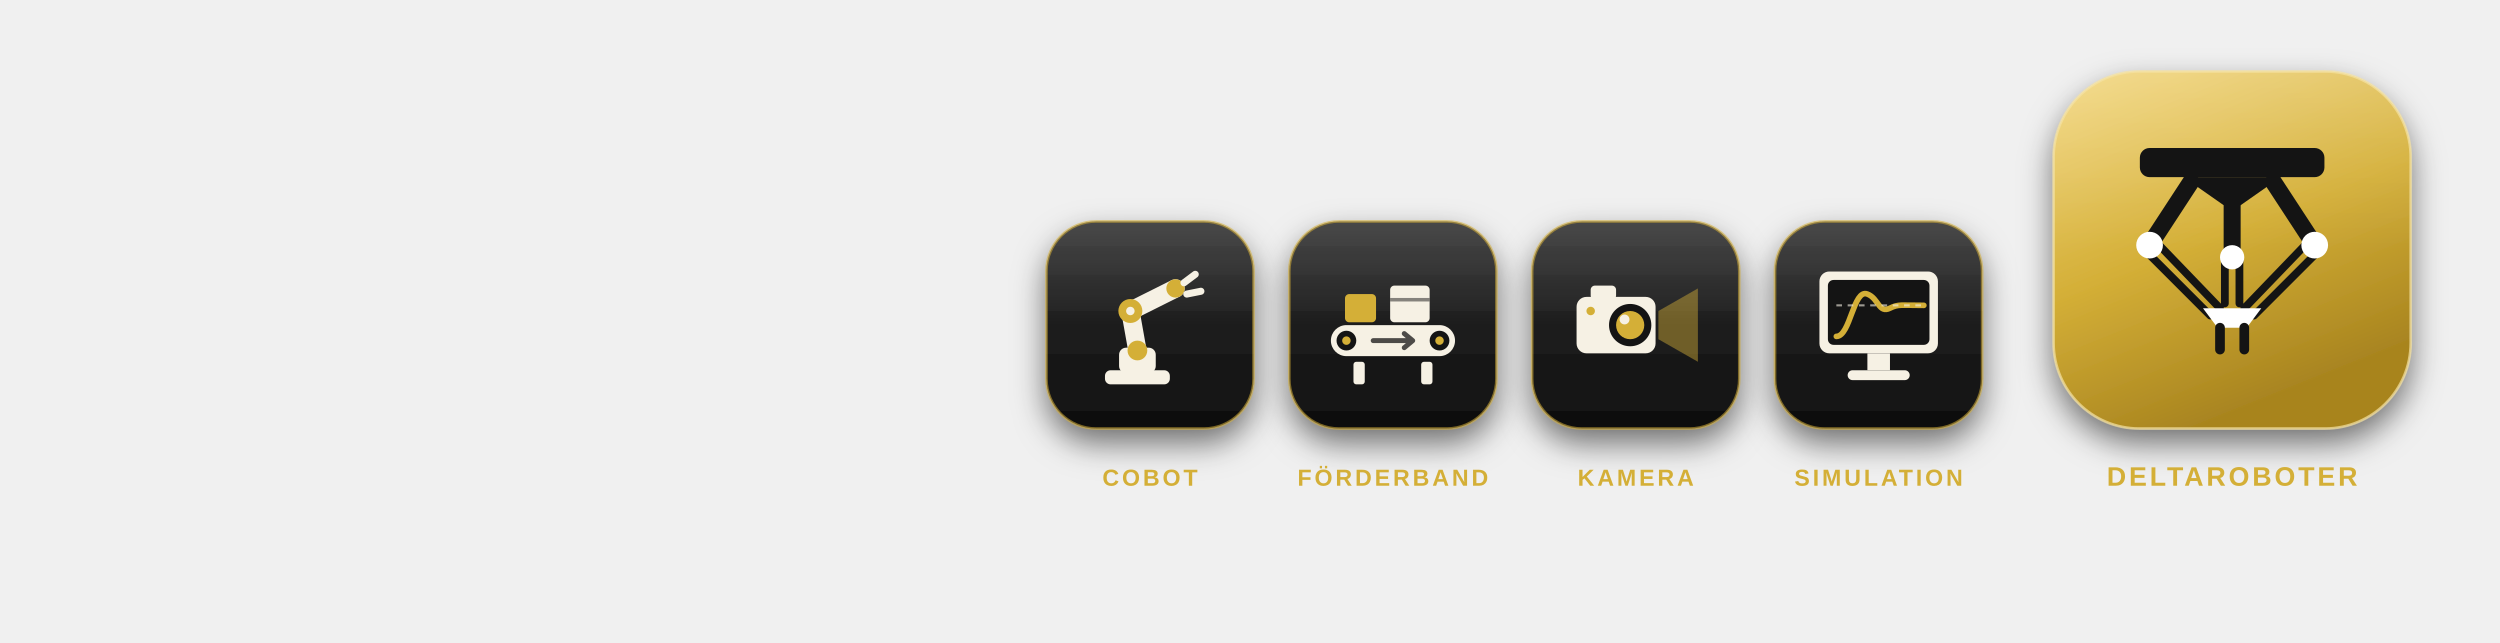
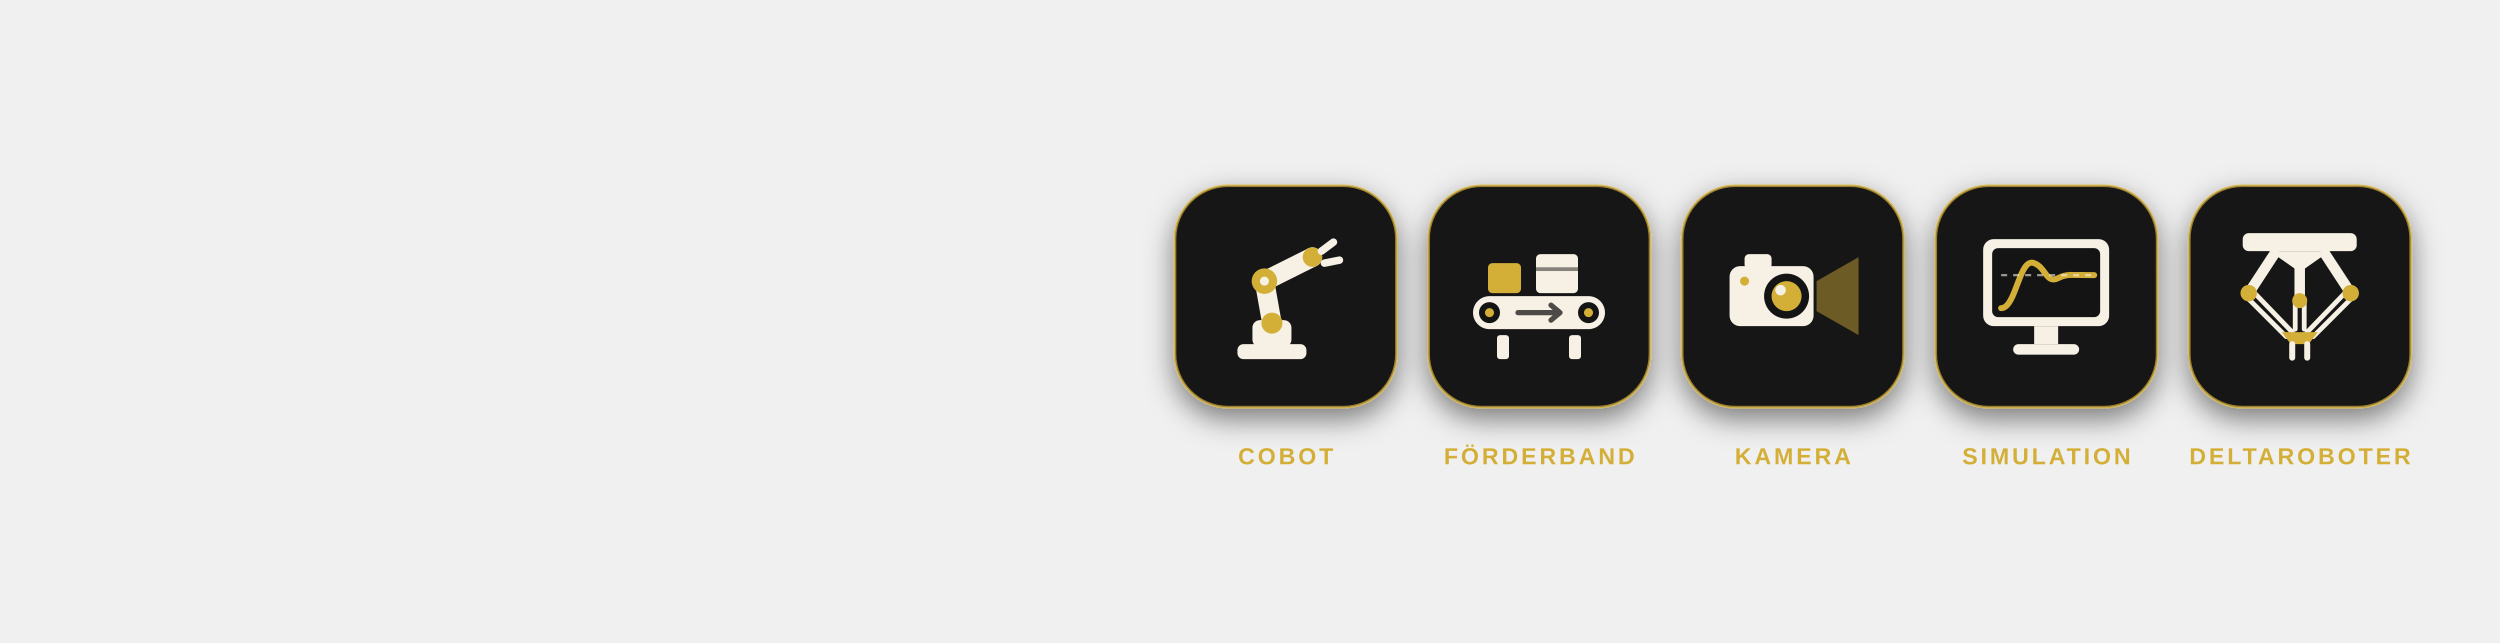
<svg xmlns="http://www.w3.org/2000/svg" viewBox="0 0 1400 360">
  <defs>
-     <linearGradient id="fondoChico" x1="0" y1="0" x2="0" y2="1">
-       <stop offset="0" stop-color="#2c2c2c" />
-       <stop offset="1" stop-color="#0f0f0f" />
-     </linearGradient>
-     <linearGradient id="fondoGrande" x1="0" y1="0" x2="0.4" y2="1">
-       <stop offset="0" stop-color="#f3d77f" />
-       <stop offset="0.55" stop-color="#d4af37" />
-       <stop offset="1" stop-color="#a8841f" />
-     </linearGradient>
-     <linearGradient id="brillo" x1="0" y1="0" x2="0" y2="1">
-       <stop offset="0" stop-color="#ffffff" stop-opacity="0.14" />
-       <stop offset="0.5" stop-color="#ffffff" stop-opacity="0" />
-     </linearGradient>
    <filter id="sombra" x="-30%" y="-30%" width="160%" height="170%">
-       <feDropShadow dx="0" dy="8" stdDeviation="9" flood-color="#000000" flood-opacity="0.55" />
+       <feDropShadow dx="0" dy="6" stdDeviation="8" flood-color="#000000" flood-opacity="0.5" />
    </filter>
  </defs>
-   <g filter="url(#sombra)">
-     <rect x="586" y="124" width="116" height="116" rx="27.84" fill="url(#fondoChico)" />
-   </g>
-   <rect x="586" y="124" width="116" height="116" rx="27.84" fill="url(#brillo)" stroke="#d4af37" stroke-opacity="0.55" stroke-width="1.5" />
-   <g transform="translate(604.56,142.56) scale(0.79)">
+   <rect x="658" y="104" width="124" height="124" rx="29.76" fill="#161616" stroke="#d4af37" stroke-opacity="0.7" stroke-width="1.5" filter="url(#sombra)" />
+   <g transform="translate(677.84,123.84) scale(0.84)">
    <rect x="18" y="82" width="46" height="10" rx="4" fill="#f6f1e4" />
    <rect x="28" y="66" width="26" height="18" rx="5" fill="#f6f1e4" />
    <path d="M41,68 L36,40 M36,40 L68,24" stroke="#f6f1e4" stroke-width="13" stroke-linecap="round" />
    <circle cx="41" cy="68" r="7" fill="#d4af37" />
    <circle cx="36" cy="40" r="8.5" fill="#d4af37" />
    <circle cx="36" cy="40" r="3" fill="#f6f1e4" />
    <circle cx="68" cy="24" r="6.5" fill="#d4af37" />
    <path d="M74,20 L82,14 M76,28 L86,26" stroke="#f6f1e4" stroke-width="5" stroke-linecap="round" />
  </g>
-   <text x="644" y="272" font-family="Segoe UI, Arial, sans-serif" font-size="13" font-weight="700" letter-spacing="1.6" fill="#d4af37" text-anchor="middle">COBOT</text>
-   <g filter="url(#sombra)">
-     <rect x="722" y="124" width="116" height="116" rx="27.84" fill="url(#fondoChico)" />
-   </g>
-   <rect x="722" y="124" width="116" height="116" rx="27.84" fill="url(#brillo)" stroke="#d4af37" stroke-opacity="0.55" stroke-width="1.5" />
-   <g transform="translate(740.56,142.56) scale(0.79)">
+   <text x="720" y="260" font-family="Segoe UI, Arial, sans-serif" font-size="13" font-weight="700" letter-spacing="1.6" fill="#d4af37" text-anchor="middle">COBOT</text>
+   <rect x="800" y="104" width="124" height="124" rx="29.76" fill="#161616" stroke="#d4af37" stroke-opacity="0.7" stroke-width="1.5" filter="url(#sombra)" />
+   <g transform="translate(819.84,123.84) scale(0.84)">
    <rect x="16" y="28" width="22" height="20" rx="3" fill="#d4af37" />
    <rect x="48" y="22" width="28" height="26" rx="3" fill="#f6f1e4" />
    <path d="M48,32 h28" stroke="#141414" stroke-width="2.5" opacity="0.5" />
    <rect x="6" y="50" width="88" height="22" rx="11" fill="#f6f1e4" />
    <circle cx="17" cy="61" r="7" fill="#141414" />
    <circle cx="83" cy="61" r="7" fill="#141414" />
    <circle cx="17" cy="61" r="3" fill="#d4af37" />
    <circle cx="83" cy="61" r="3" fill="#d4af37" />
    <path d="M36,61 h28 M58,56 l6,5 l-6,5" fill="none" stroke="#141414" stroke-width="3.5" stroke-linecap="round" stroke-linejoin="round" opacity="0.75" />
    <rect x="22" y="76" width="8" height="16" rx="2" fill="#f6f1e4" />
    <rect x="70" y="76" width="8" height="16" rx="2" fill="#f6f1e4" />
  </g>
-   <text x="780" y="272" font-family="Segoe UI, Arial, sans-serif" font-size="13" font-weight="700" letter-spacing="1.6" fill="#d4af37" text-anchor="middle">FÖRDERBAND</text>
-   <g filter="url(#sombra)">
-     <rect x="858" y="124" width="116" height="116" rx="27.84" fill="url(#fondoChico)" />
-   </g>
-   <rect x="858" y="124" width="116" height="116" rx="27.84" fill="url(#brillo)" stroke="#d4af37" stroke-opacity="0.55" stroke-width="1.5" />
-   <g transform="translate(876.56,142.56) scale(0.79)">
+   <text x="862" y="260" font-family="Segoe UI, Arial, sans-serif" font-size="13" font-weight="700" letter-spacing="1.6" fill="#d4af37" text-anchor="middle">FÖRDERBAND</text>
+   <rect x="942" y="104" width="124" height="124" rx="29.76" fill="#161616" stroke="#d4af37" stroke-opacity="0.7" stroke-width="1.5" filter="url(#sombra)" />
+   <g transform="translate(961.84,123.84) scale(0.84)">
    <path d="M66,40 L94,24 L94,76 L66,60 Z" fill="#d4af37" opacity="0.45" />
    <rect x="8" y="30" width="56" height="40" rx="7" fill="#f6f1e4" />
    <rect x="18" y="22" width="18" height="10" rx="3" fill="#f6f1e4" />
    <circle cx="46" cy="50" r="15" fill="#141414" />
    <circle cx="46" cy="50" r="10" fill="#d4af37" />
    <circle cx="42" cy="46" r="3.5" fill="#f6f1e4" />
    <circle cx="18" cy="40" r="3" fill="#d4af37" />
  </g>
-   <text x="916" y="272" font-family="Segoe UI, Arial, sans-serif" font-size="13" font-weight="700" letter-spacing="1.6" fill="#d4af37" text-anchor="middle">KAMERA</text>
-   <g filter="url(#sombra)">
-     <rect x="994" y="124" width="116" height="116" rx="27.84" fill="url(#fondoChico)" />
-   </g>
-   <rect x="994" y="124" width="116" height="116" rx="27.84" fill="url(#brillo)" stroke="#d4af37" stroke-opacity="0.55" stroke-width="1.5" />
-   <g transform="translate(1012.56,142.56) scale(0.79)">
+   <text x="1004" y="260" font-family="Segoe UI, Arial, sans-serif" font-size="13" font-weight="700" letter-spacing="1.6" fill="#d4af37" text-anchor="middle">KAMERA</text>
+   <rect x="1084" y="104" width="124" height="124" rx="29.76" fill="#161616" stroke="#d4af37" stroke-opacity="0.7" stroke-width="1.5" filter="url(#sombra)" />
+   <g transform="translate(1103.84,123.84) scale(0.84)">
    <rect x="8" y="12" width="84" height="58" rx="7" fill="#f6f1e4" />
    <rect x="14" y="18" width="72" height="46" rx="4" fill="#141414" />
    <path d="M20,58 C30,58 32,24 42,28 C50,31 50,42 58,38 C64,35 66,36 82,36" fill="none" stroke="#d4af37" stroke-width="4" stroke-linecap="round" />
    <path d="M20,36 H82" stroke="#f6f1e4" stroke-width="1.5" stroke-dasharray="4 4" opacity="0.6" />
    <rect x="42" y="70" width="16" height="12" fill="#f6f1e4" />
    <rect x="28" y="82" width="44" height="7" rx="3.5" fill="#f6f1e4" />
  </g>
-   <text x="1052" y="272" font-family="Segoe UI, Arial, sans-serif" font-size="13" font-weight="700" letter-spacing="1.6" fill="#d4af37" text-anchor="middle">SIMULATION</text>
-   <g filter="url(#sombra)">
-     <rect x="1150" y="40" width="200" height="200" rx="48" fill="url(#fondoGrande)" />
-   </g>
-   <rect x="1150" y="40" width="200" height="200" rx="48" fill="url(#brillo)" stroke="#f6e3a3" stroke-opacity="0.7" stroke-width="1.5" />
-   <g transform="translate(1182,72) scale(1.36)">
-     <rect x="12" y="8" width="76" height="12" rx="4" fill="#141414" />
-     <path d="M30,20 L70,20 L50,34 Z" fill="#141414" />
-     <g stroke="#141414" stroke-linecap="round" fill="none">
+   <text x="1146" y="260" font-family="Segoe UI, Arial, sans-serif" font-size="13" font-weight="700" letter-spacing="1.6" fill="#d4af37" text-anchor="middle">SIMULATION</text>
+   <rect x="1226" y="104" width="124" height="124" rx="29.76" fill="#161616" stroke="#d4af37" stroke-opacity="0.7" stroke-width="1.5" filter="url(#sombra)" />
+   <g transform="translate(1245.84,123.84) scale(0.84)">
+     <rect x="12" y="8" width="76" height="12" rx="4" fill="#f6f1e4" />
+     <path d="M30,20 L70,20 L50,34 Z" fill="#f6f1e4" />
+     <g stroke="#f6f1e4" stroke-linecap="round" fill="none">
      <path d="M33,22 L16,48 M67,22 L84,48 M50,32 L50,52" stroke-width="7" />
      <path d="M13,49 L41,77 M19,47 L45,74 M87,49 L59,77 M81,47 L55,74 M47,54 L47,72 M53,54 L53,72" stroke-width="3.2" />
    </g>
-     <circle cx="16" cy="48" r="5.5" fill="#ffffff" />
-     <circle cx="84" cy="48" r="5.5" fill="#ffffff" />
-     <circle cx="50" cy="53" r="5" fill="#ffffff" />
-     <path d="M38,74 L62,74 L56,82 L44,82 Z" fill="#ffffff" />
-     <path d="M45,82 v9 M55,82 v9" stroke="#141414" stroke-width="4" stroke-linecap="round" />
+     <circle cx="16" cy="48" r="5.5" fill="#d4af37" />
+     <circle cx="84" cy="48" r="5.5" fill="#d4af37" />
+     <circle cx="50" cy="53" r="5" fill="#d4af37" />
+     <path d="M38,74 L62,74 L56,82 L44,82 Z" fill="#d4af37" />
+     <path d="M45,82 v9 M55,82 v9" stroke="#f6f1e4" stroke-width="4" stroke-linecap="round" />
  </g>
-   <text x="1250" y="272" font-family="Segoe UI, Arial, sans-serif" font-size="15" font-weight="700" letter-spacing="1.6" fill="#d4af37" text-anchor="middle">DELTAROBOTER</text>
+   <text x="1288" y="260" font-family="Segoe UI, Arial, sans-serif" font-size="13" font-weight="700" letter-spacing="1.6" fill="#d4af37" text-anchor="middle">DELTAROBOTER</text>
</svg>
